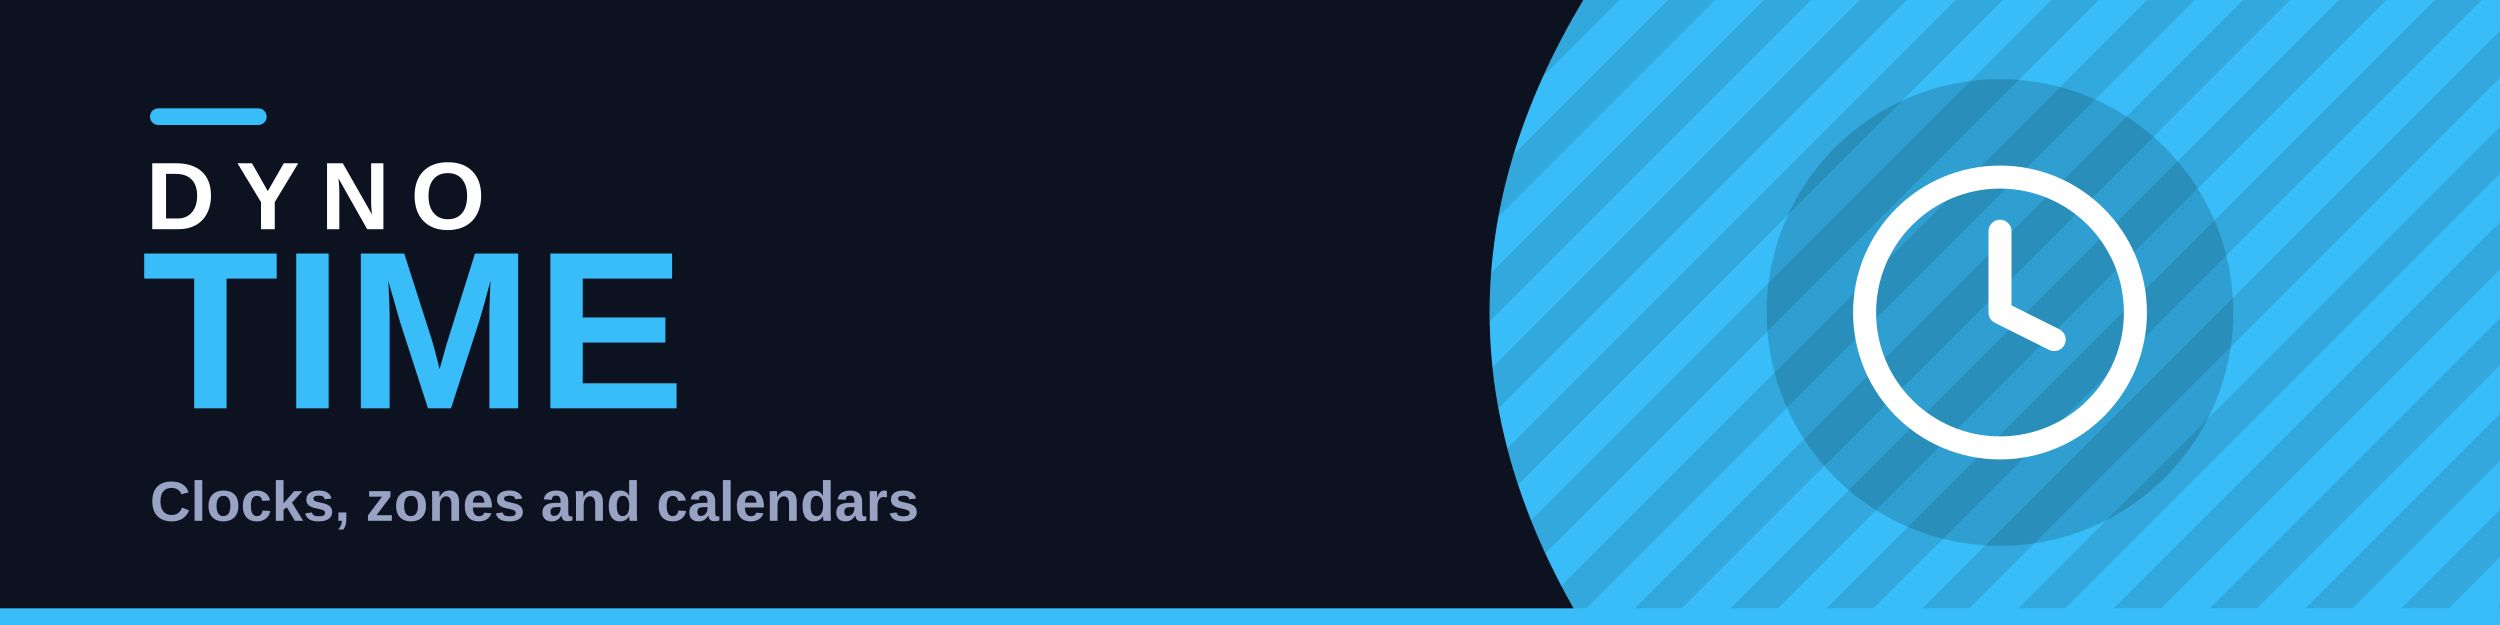
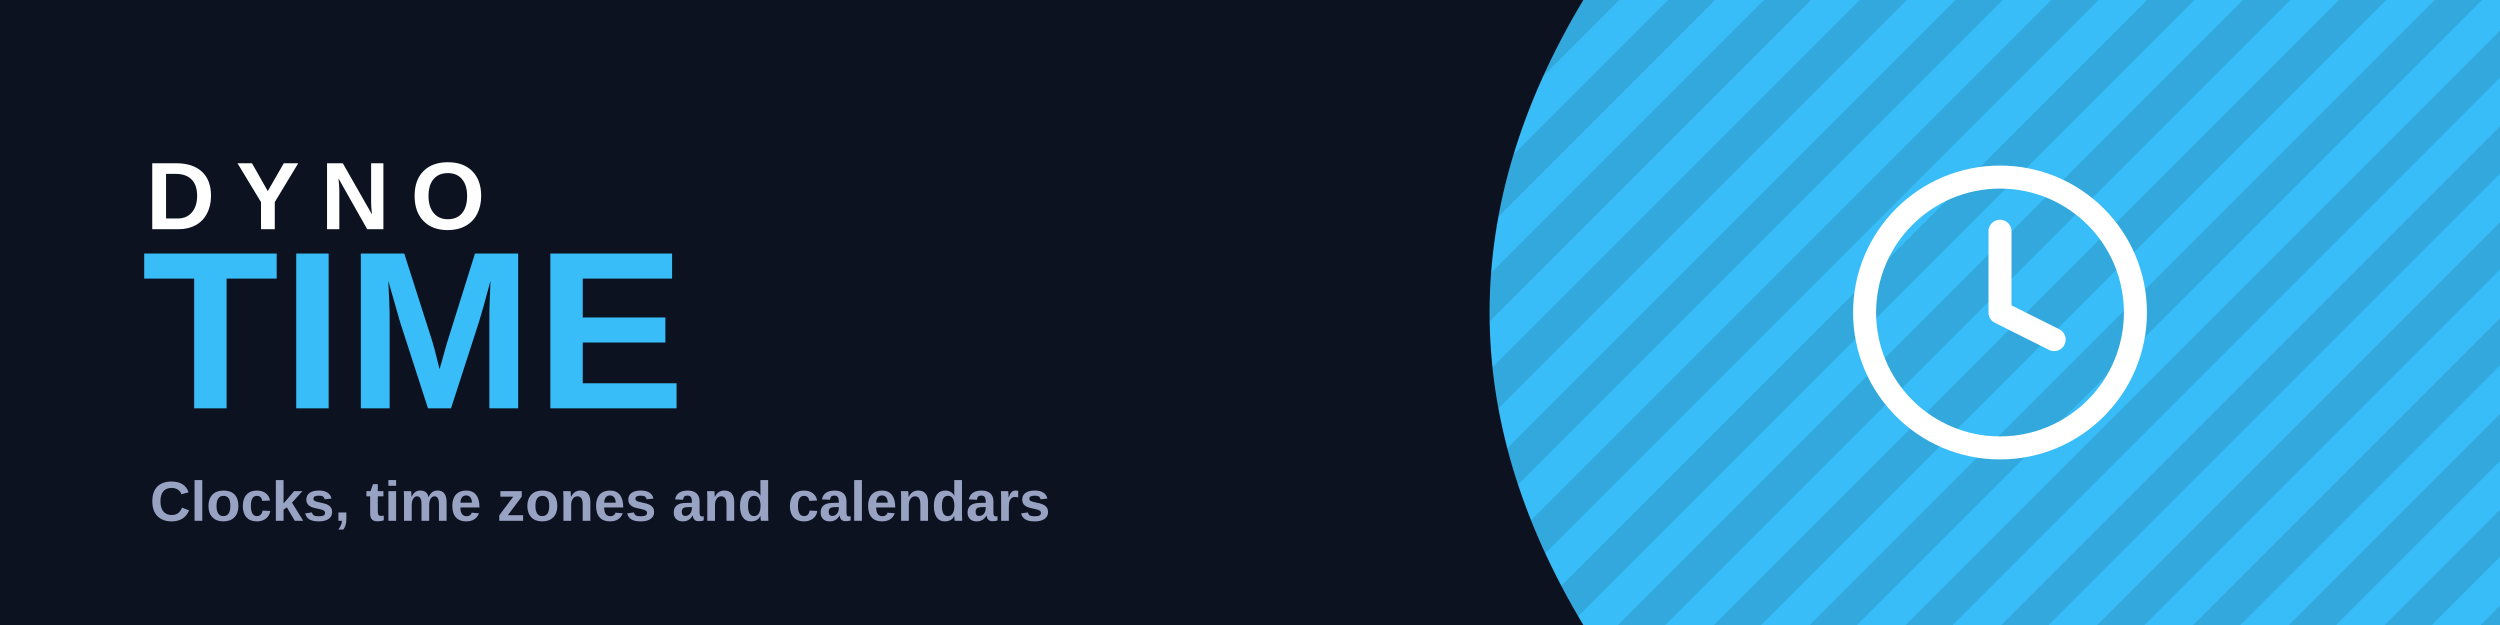
<svg xmlns="http://www.w3.org/2000/svg" width="1200" height="300" viewBox="0 0 1200 300">
  <defs>
    <clipPath id="slab">
      <path d="M760 0H1200V300H760C700 200 700 100 760 0Z" />
    </clipPath>
  </defs>
  <rect width="1200" height="300" fill="#0d1220" />
  <path d="M760 0H1200V300H760C700 200 700 100 760 0Z" fill="#38bdf8" />
  <g clip-path="url(#slab)">
    <g stroke="#000" stroke-width="16" opacity=".11">
      <path d="M400 320L740 -20" />
      <path d="M446 320L786 -20" />
      <path d="M492 320L832 -20" />
      <path d="M538 320L878 -20" />
      <path d="M584 320L924 -20" />
      <path d="M630 320L970 -20" />
      <path d="M676 320L1016 -20" />
      <path d="M722 320L1062 -20" />
      <path d="M768 320L1108 -20" />
      <path d="M814 320L1154 -20" />
      <path d="M860 320L1200 -20" />
      <path d="M906 320L1246 -20" />
      <path d="M952 320L1292 -20" />
      <path d="M998 320L1338 -20" />
      <path d="M1044 320L1384 -20" />
      <path d="M1090 320L1430 -20" />
      <path d="M1136 320L1476 -20" />
      <path d="M1182 320L1522 -20" />
      <path d="M1228 320L1568 -20" />
      <path d="M1274 320L1614 -20" />
      <path d="M1320 320L1660 -20" />
      <path d="M1366 320L1706 -20" />
      <path d="M1412 320L1752 -20" />
      <path d="M1458 320L1798 -20" />
    </g>
  </g>
-   <circle cx="960" cy="150" r="112" fill="#000" opacity=".16" />
  <g transform="translate(882 72) scale(6.5)" fill="none" stroke="#fff" stroke-width="1.7" stroke-linecap="round" stroke-linejoin="round">
    <circle cx="12" cy="12" r="10" />
    <path d="M12 6v6l4 2" />
  </g>
-   <rect x="72" y="52" width="56" height="8" rx="4" fill="#38bdf8" />
  <text x="70" y="110" font-family="'Segoe UI Black', 'Segoe UI', Arial, sans-serif" font-weight="900" font-size="46" letter-spacing="10" fill="#ffffff">DYNO</text>
  <text x="68" y="196" font-family="'Segoe UI Black', 'Segoe UI', Arial, sans-serif" font-weight="900" font-size="108" letter-spacing="1" fill="#38bdf8">TIME</text>
-   <text x="72" y="250" font-family="'Segoe UI', Arial, sans-serif" font-weight="600" font-size="27" fill="#98a2c3">Clocks, zones and calendars</text>
-   <rect x="0" y="292" width="1200" height="8" fill="#38bdf8" />
+   <text x="72" y="250" font-family="'Segoe UI', Arial, sans-serif" font-weight="600" font-size="27" fill="#98a2c3">Clocks, time zones and calendars</text>
</svg>
